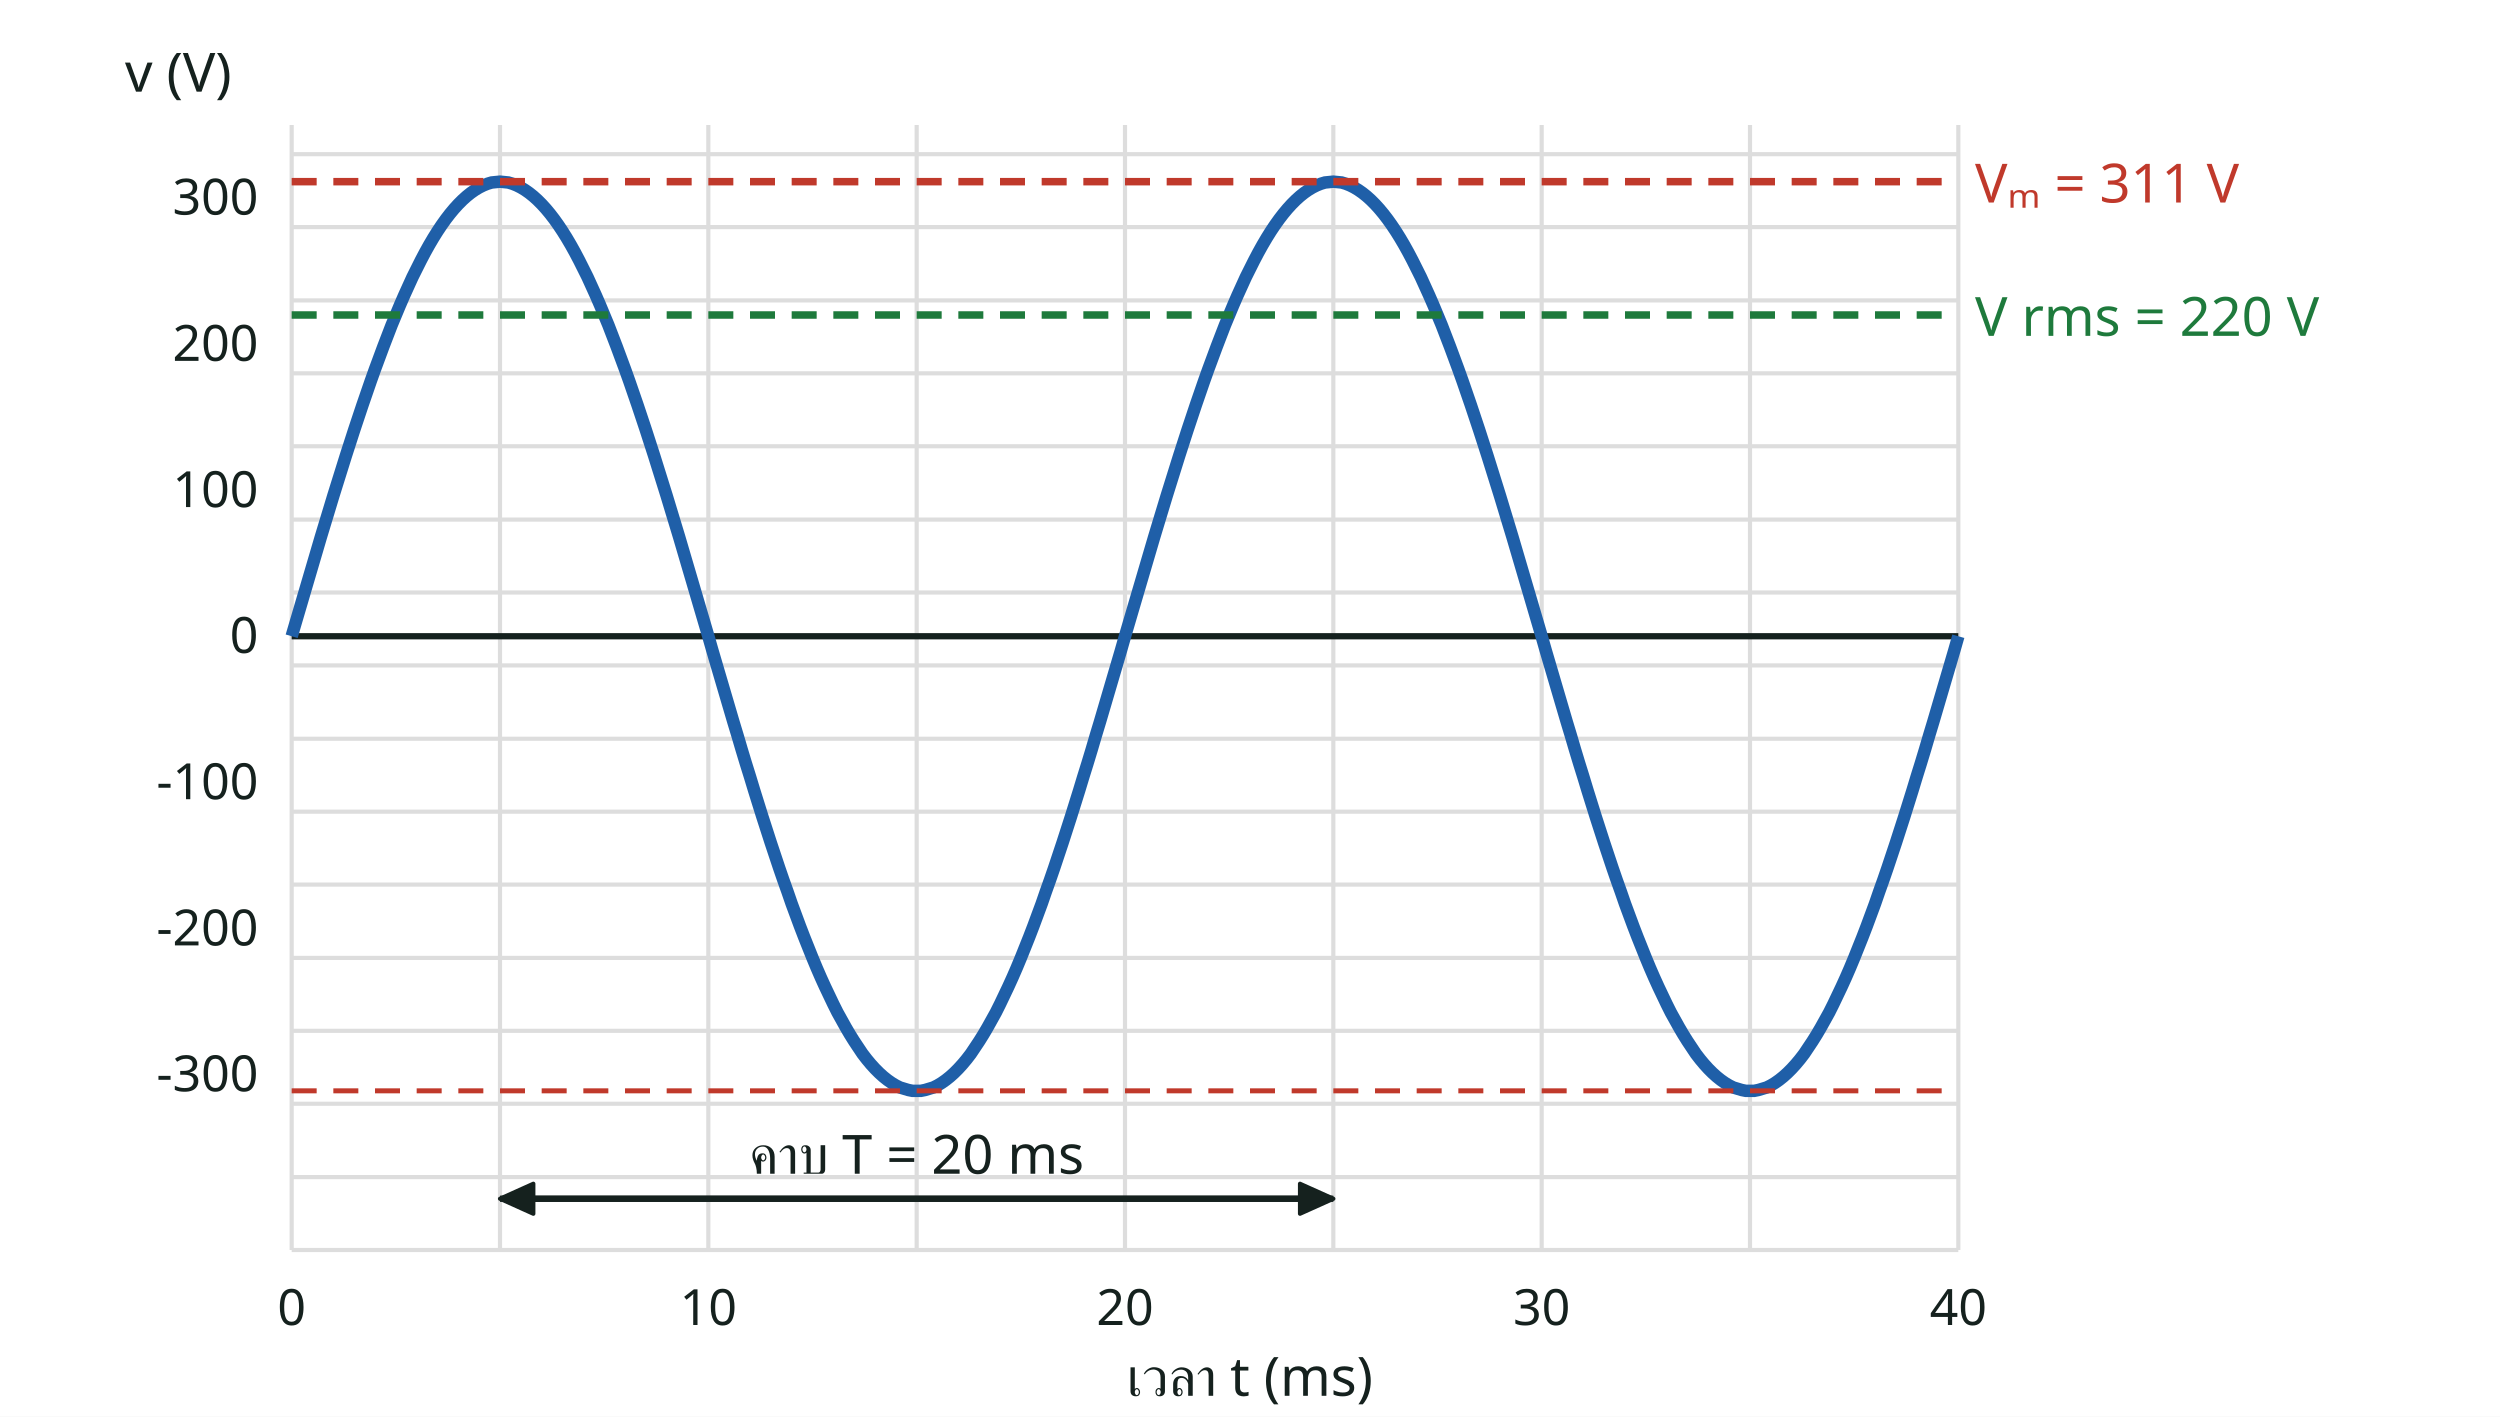
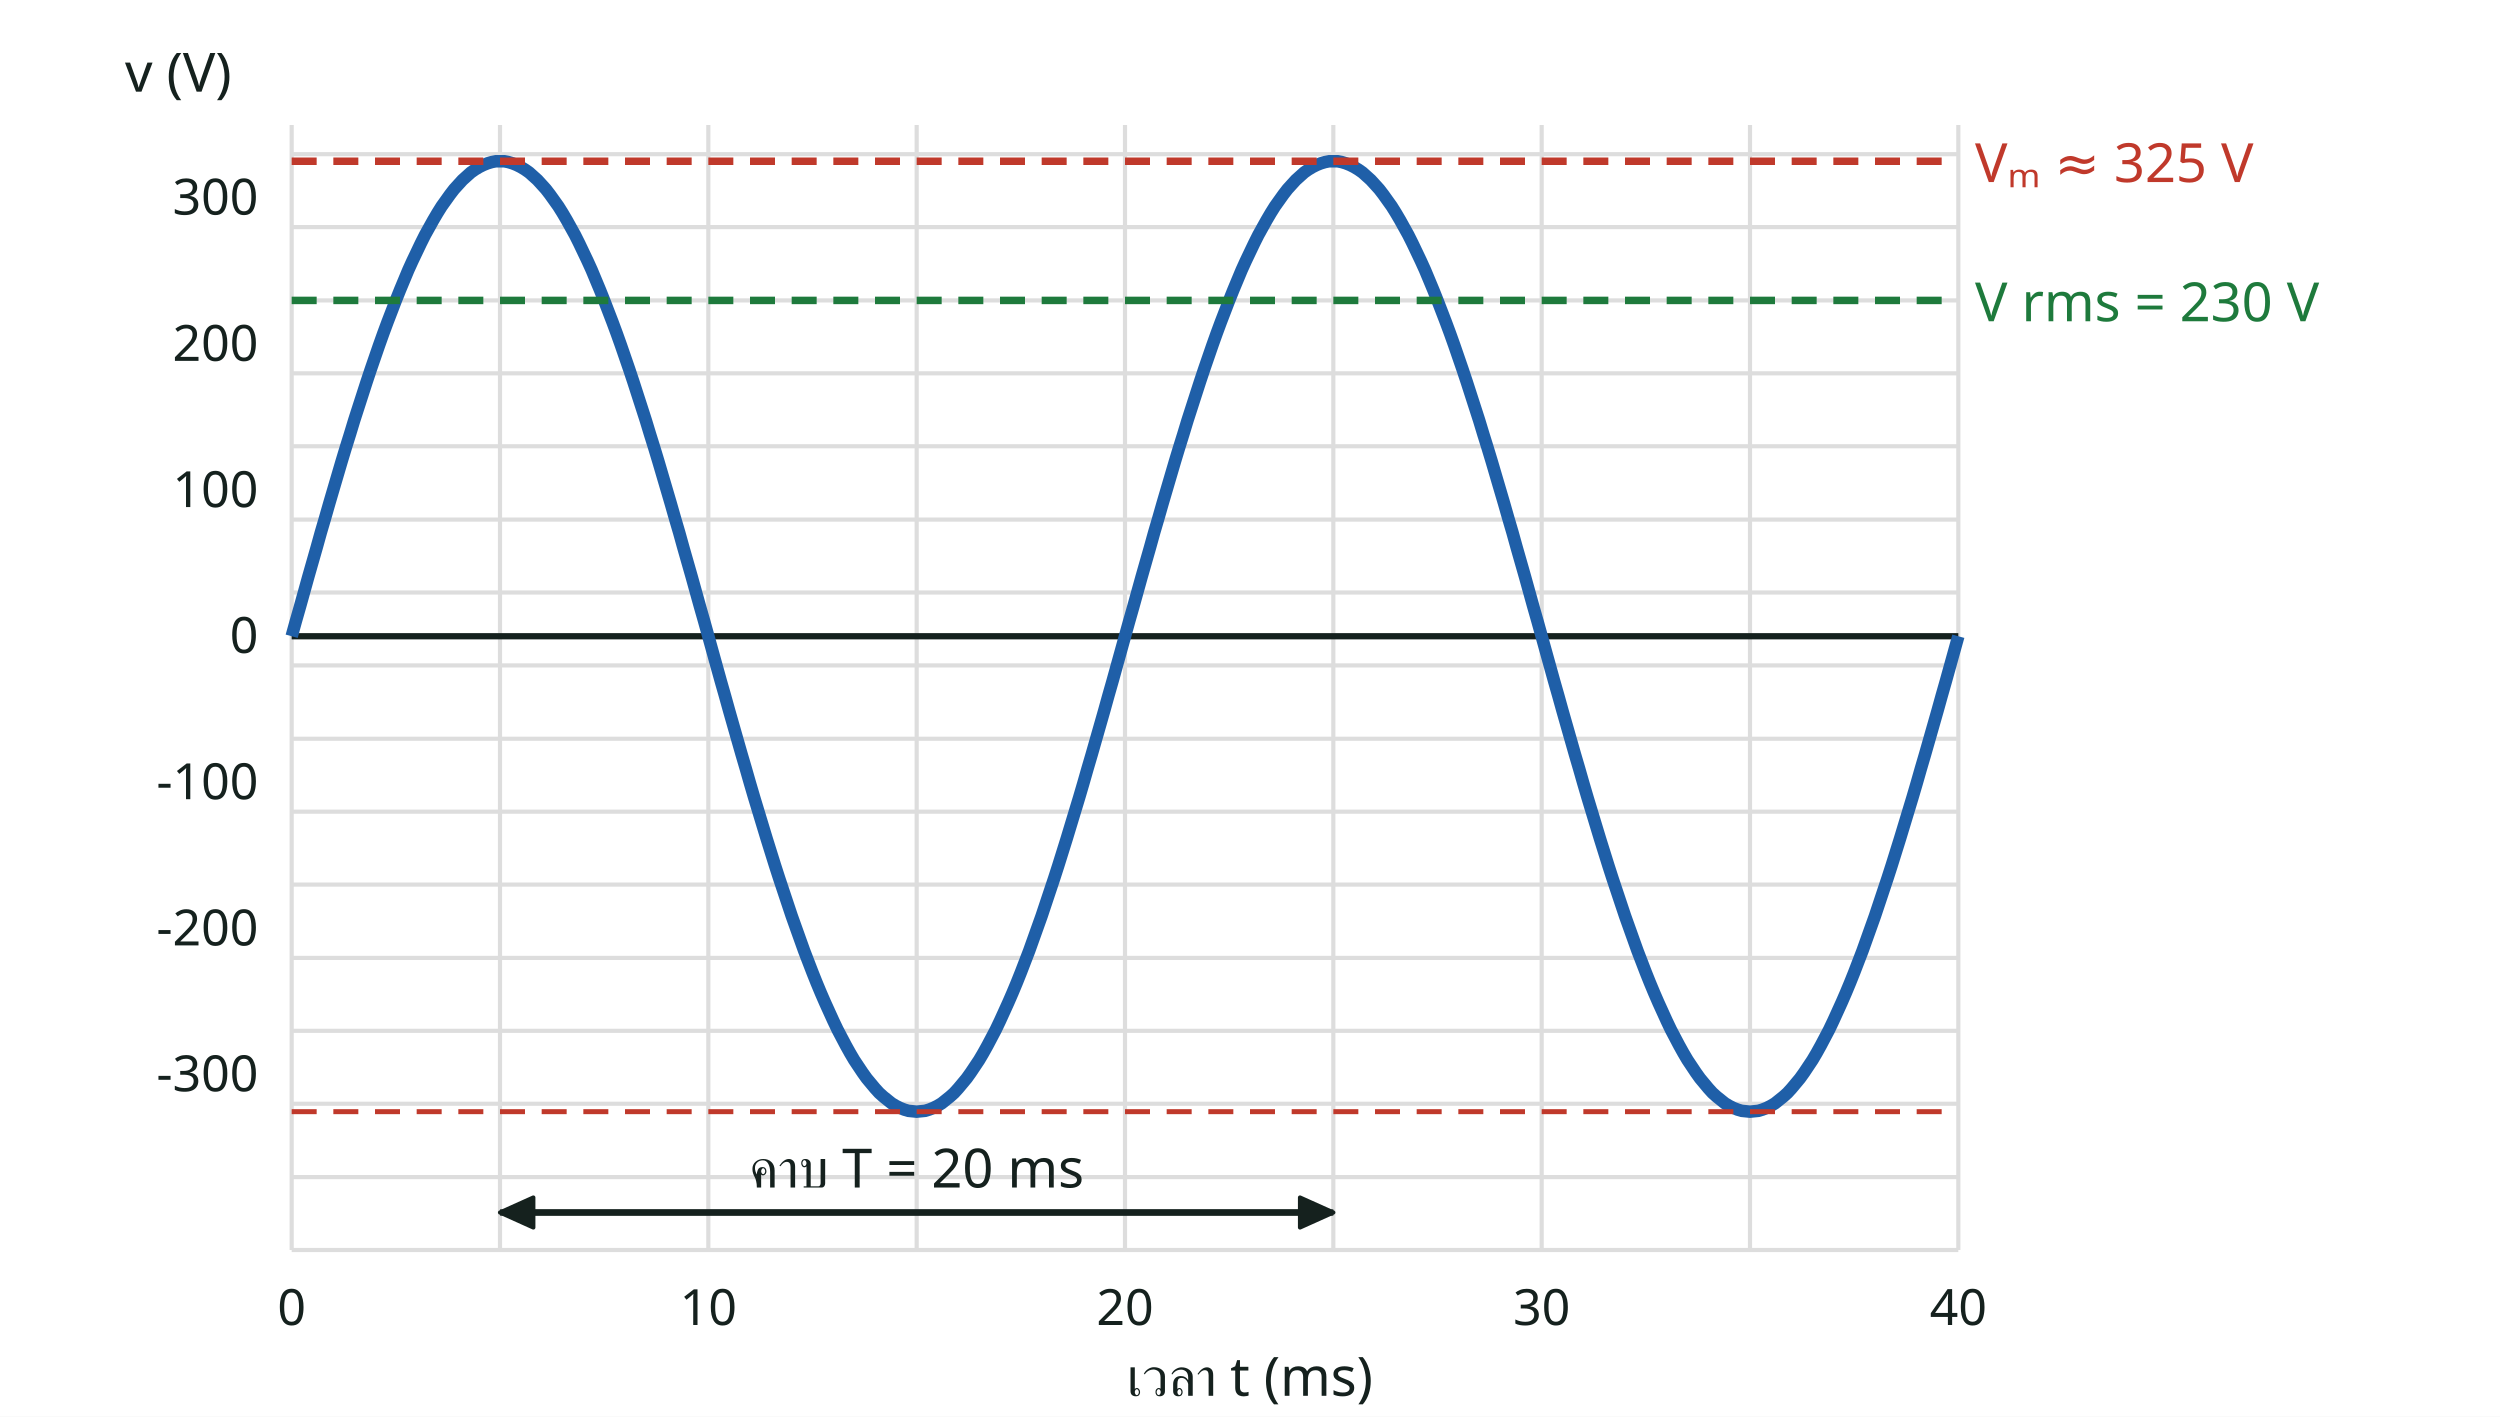
<svg xmlns="http://www.w3.org/2000/svg" viewBox="0 0 600 340" width="600" height="340" font-family="sans-serif" font-size="14">
  <rect x="0" y="0" width="600" height="340" fill="#ffffff" />
  <line x1="70.0" y1="300.0" x2="70.0" y2="30.0" stroke="#dddddd" stroke-width="1" />
  <line x1="120.0" y1="300.0" x2="120.0" y2="30.0" stroke="#dddddd" stroke-width="1" />
  <line x1="170.0" y1="300.0" x2="170.0" y2="30.0" stroke="#dddddd" stroke-width="1" />
  <line x1="220.0" y1="300.0" x2="220.0" y2="30.0" stroke="#dddddd" stroke-width="1" />
  <line x1="270.0" y1="300.0" x2="270.0" y2="30.0" stroke="#dddddd" stroke-width="1" />
  <line x1="320.0" y1="300.0" x2="320.0" y2="30.0" stroke="#dddddd" stroke-width="1" />
  <line x1="370.0" y1="300.0" x2="370.0" y2="30.0" stroke="#dddddd" stroke-width="1" />
  <line x1="420.0" y1="300.0" x2="420.0" y2="30.0" stroke="#dddddd" stroke-width="1" />
  <line x1="470.0" y1="300.0" x2="470.0" y2="30.0" stroke="#dddddd" stroke-width="1" />
  <line x1="70.0" y1="300.0" x2="470.0" y2="300.0" stroke="#dddddd" stroke-width="1" />
  <line x1="70.0" y1="282.5" x2="470.0" y2="282.5" stroke="#dddddd" stroke-width="1" />
  <line x1="70.0" y1="264.9" x2="470.0" y2="264.9" stroke="#dddddd" stroke-width="1" />
  <line x1="70.0" y1="247.4" x2="470.0" y2="247.4" stroke="#dddddd" stroke-width="1" />
  <line x1="70.0" y1="229.9" x2="470.0" y2="229.9" stroke="#dddddd" stroke-width="1" />
  <line x1="70.0" y1="212.3" x2="470.0" y2="212.3" stroke="#dddddd" stroke-width="1" />
  <line x1="70.0" y1="194.8" x2="470.0" y2="194.8" stroke="#dddddd" stroke-width="1" />
  <line x1="70.0" y1="177.3" x2="470.0" y2="177.3" stroke="#dddddd" stroke-width="1" />
  <line x1="70.0" y1="159.7" x2="470.0" y2="159.7" stroke="#dddddd" stroke-width="1" />
  <line x1="70.0" y1="142.2" x2="470.0" y2="142.2" stroke="#dddddd" stroke-width="1" />
  <line x1="70.0" y1="124.7" x2="470.0" y2="124.7" stroke="#dddddd" stroke-width="1" />
  <line x1="70.0" y1="107.1" x2="470.0" y2="107.1" stroke="#dddddd" stroke-width="1" />
  <line x1="70.0" y1="89.6" x2="470.0" y2="89.6" stroke="#dddddd" stroke-width="1" />
  <line x1="70.0" y1="72.1" x2="470.0" y2="72.1" stroke="#dddddd" stroke-width="1" />
  <line x1="70.0" y1="54.5" x2="470.0" y2="54.5" stroke="#dddddd" stroke-width="1" />
  <line x1="70.0" y1="37.0" x2="470.0" y2="37.0" stroke="#dddddd" stroke-width="1" />
  <line x1="70.0" y1="152.7" x2="470.0" y2="152.7" stroke="#15211e" stroke-width="1.5" />
-   <path d="M 70.0 152.7 L 71.0 149.3 L 72.0 145.9 L 73.0 142.5 L 74.0 139.1 L 75.0 135.7 L 76.0 132.3 L 77.0 128.9 L 78.0 125.6 L 79.0 122.3 L 80.0 119.0 L 81.0 115.8 L 82.0 112.6 L 83.0 109.4 L 84.0 106.3 L 85.0 103.2 L 86.0 100.2 L 87.0 97.2 L 88.0 94.3 L 89.0 91.4 L 90.0 88.6 L 91.0 85.9 L 92.0 83.2 L 93.0 80.6 L 94.0 78.0 L 95.0 75.6 L 96.0 73.2 L 97.0 70.9 L 98.0 68.7 L 99.0 66.5 L 100.0 64.5 L 101.0 62.5 L 102.0 60.6 L 103.0 58.8 L 104.0 57.1 L 105.0 55.5 L 106.0 54.0 L 107.0 52.6 L 108.0 51.3 L 109.0 50.1 L 110.0 49.0 L 111.0 48.0 L 112.0 47.1 L 113.0 46.3 L 114.0 45.6 L 115.0 45.0 L 116.0 44.5 L 117.0 44.1 L 118.0 43.8 L 119.0 43.7 L 120.0 43.6 L 121.0 43.7 L 122.0 43.8 L 123.0 44.1 L 124.0 44.5 L 125.0 45.0 L 126.0 45.6 L 127.0 46.3 L 128.0 47.1 L 129.0 48.0 L 130.0 49.0 L 131.0 50.1 L 132.0 51.3 L 133.0 52.6 L 134.0 54.0 L 135.0 55.5 L 136.0 57.1 L 137.0 58.8 L 138.0 60.6 L 139.0 62.5 L 140.0 64.5 L 141.0 66.5 L 142.0 68.7 L 143.0 70.9 L 144.0 73.2 L 145.0 75.6 L 146.0 78.0 L 147.0 80.6 L 148.0 83.2 L 149.0 85.9 L 150.0 88.6 L 151.0 91.4 L 152.0 94.3 L 153.0 97.2 L 154.0 100.2 L 155.0 103.2 L 156.0 106.3 L 157.0 109.4 L 158.0 112.6 L 159.0 115.8 L 160.0 119.0 L 161.0 122.3 L 162.0 125.6 L 163.0 128.9 L 164.0 132.3 L 165.0 135.7 L 166.0 139.1 L 167.0 142.5 L 168.0 145.9 L 169.0 149.3 L 170.0 152.7 L 171.0 156.2 L 172.0 159.6 L 173.0 163.0 L 174.0 166.4 L 175.0 169.8 L 176.0 173.2 L 177.0 176.5 L 178.0 179.9 L 179.0 183.2 L 180.0 186.4 L 181.0 189.7 L 182.0 192.9 L 183.0 196.1 L 184.0 199.2 L 185.0 202.3 L 186.0 205.3 L 187.0 208.3 L 188.0 211.2 L 189.0 214.0 L 190.0 216.9 L 191.0 219.6 L 192.0 222.3 L 193.0 224.9 L 194.0 227.4 L 195.0 229.9 L 196.0 232.3 L 197.0 234.6 L 198.0 236.8 L 199.0 238.9 L 200.0 241.0 L 201.0 243.0 L 202.0 244.8 L 203.0 246.6 L 204.0 248.3 L 205.0 249.9 L 206.0 251.4 L 207.0 252.9 L 208.0 254.2 L 209.0 255.4 L 210.0 256.5 L 211.0 257.5 L 212.0 258.4 L 213.0 259.2 L 214.0 259.9 L 215.0 260.5 L 216.0 261.0 L 217.0 261.3 L 218.0 261.6 L 219.0 261.8 L 220.0 261.8 L 221.0 261.8 L 222.0 261.6 L 223.0 261.3 L 224.0 261.0 L 225.0 260.5 L 226.0 259.9 L 227.0 259.2 L 228.0 258.4 L 229.0 257.5 L 230.0 256.5 L 231.0 255.4 L 232.0 254.2 L 233.0 252.9 L 234.0 251.4 L 235.0 249.9 L 236.0 248.3 L 237.0 246.6 L 238.0 244.8 L 239.0 243.0 L 240.0 241.0 L 241.0 238.9 L 242.0 236.8 L 243.0 234.6 L 244.0 232.3 L 245.0 229.9 L 246.0 227.4 L 247.0 224.9 L 248.0 222.3 L 249.0 219.6 L 250.0 216.9 L 251.0 214.0 L 252.0 211.2 L 253.0 208.3 L 254.0 205.3 L 255.0 202.3 L 256.0 199.2 L 257.0 196.1 L 258.0 192.9 L 259.0 189.7 L 260.0 186.4 L 261.0 183.2 L 262.0 179.9 L 263.0 176.5 L 264.0 173.2 L 265.0 169.8 L 266.0 166.4 L 267.0 163.0 L 268.0 159.6 L 269.0 156.2 L 270.0 152.7 L 271.0 149.3 L 272.0 145.9 L 273.0 142.5 L 274.0 139.1 L 275.0 135.7 L 276.0 132.3 L 277.0 128.9 L 278.0 125.6 L 279.0 122.3 L 280.0 119.0 L 281.0 115.8 L 282.0 112.6 L 283.0 109.4 L 284.0 106.3 L 285.0 103.2 L 286.0 100.2 L 287.0 97.2 L 288.0 94.3 L 289.0 91.4 L 290.0 88.6 L 291.0 85.9 L 292.0 83.2 L 293.0 80.6 L 294.0 78.0 L 295.0 75.6 L 296.0 73.2 L 297.0 70.9 L 298.0 68.7 L 299.0 66.5 L 300.0 64.5 L 301.0 62.5 L 302.0 60.6 L 303.0 58.8 L 304.0 57.1 L 305.0 55.5 L 306.0 54.0 L 307.0 52.6 L 308.0 51.3 L 309.0 50.1 L 310.0 49.0 L 311.0 48.0 L 312.0 47.1 L 313.0 46.3 L 314.0 45.6 L 315.0 45.0 L 316.0 44.5 L 317.0 44.1 L 318.0 43.8 L 319.0 43.7 L 320.0 43.6 L 321.0 43.7 L 322.0 43.8 L 323.0 44.1 L 324.0 44.5 L 325.0 45.0 L 326.0 45.6 L 327.0 46.3 L 328.0 47.1 L 329.0 48.0 L 330.0 49.0 L 331.0 50.1 L 332.0 51.3 L 333.0 52.6 L 334.0 54.0 L 335.0 55.5 L 336.0 57.1 L 337.0 58.8 L 338.0 60.6 L 339.0 62.5 L 340.0 64.5 L 341.0 66.5 L 342.0 68.7 L 343.0 70.9 L 344.0 73.2 L 345.0 75.6 L 346.0 78.0 L 347.0 80.6 L 348.0 83.2 L 349.0 85.9 L 350.0 88.6 L 351.0 91.4 L 352.0 94.3 L 353.0 97.2 L 354.0 100.2 L 355.0 103.2 L 356.0 106.3 L 357.0 109.4 L 358.0 112.6 L 359.0 115.8 L 360.0 119.0 L 361.0 122.3 L 362.0 125.6 L 363.0 128.9 L 364.0 132.3 L 365.0 135.7 L 366.0 139.1 L 367.0 142.5 L 368.0 145.9 L 369.0 149.3 L 370.0 152.7 L 371.0 156.2 L 372.0 159.6 L 373.0 163.0 L 374.0 166.4 L 375.0 169.8 L 376.0 173.2 L 377.0 176.5 L 378.0 179.9 L 379.0 183.2 L 380.0 186.4 L 381.0 189.7 L 382.0 192.9 L 383.0 196.1 L 384.0 199.2 L 385.0 202.3 L 386.0 205.3 L 387.0 208.3 L 388.0 211.2 L 389.0 214.0 L 390.0 216.9 L 391.0 219.6 L 392.0 222.3 L 393.0 224.9 L 394.0 227.4 L 395.0 229.9 L 396.0 232.3 L 397.0 234.6 L 398.0 236.8 L 399.0 238.9 L 400.0 241.0 L 401.0 243.0 L 402.0 244.8 L 403.0 246.6 L 404.0 248.3 L 405.0 249.9 L 406.0 251.4 L 407.0 252.9 L 408.0 254.2 L 409.0 255.4 L 410.0 256.5 L 411.0 257.5 L 412.0 258.4 L 413.0 259.2 L 414.0 259.9 L 415.0 260.5 L 416.0 261.0 L 417.0 261.3 L 418.0 261.6 L 419.0 261.8 L 420.0 261.8 L 421.0 261.8 L 422.0 261.6 L 423.0 261.3 L 424.0 261.0 L 425.0 260.5 L 426.0 259.9 L 427.0 259.2 L 428.0 258.4 L 429.0 257.5 L 430.0 256.5 L 431.0 255.4 L 432.0 254.2 L 433.0 252.9 L 434.0 251.4 L 435.0 249.9 L 436.0 248.3 L 437.0 246.6 L 438.0 244.8 L 439.0 243.0 L 440.0 241.0 L 441.0 238.9 L 442.0 236.8 L 443.0 234.6 L 444.0 232.3 L 445.0 229.9 L 446.0 227.4 L 447.0 224.9 L 448.0 222.3 L 449.0 219.6 L 450.0 216.9 L 451.0 214.0 L 452.0 211.2 L 453.0 208.3 L 454.0 205.3 L 455.0 202.3 L 456.0 199.2 L 457.0 196.1 L 458.0 192.9 L 459.0 189.7 L 460.0 186.4 L 461.0 183.2 L 462.0 179.9 L 463.0 176.5 L 464.0 173.2 L 465.0 169.8 L 466.0 166.4 L 467.0 163.0 L 468.0 159.6 L 469.0 156.2 L 470.0 152.7" fill="none" stroke="#1f5fa8" stroke-width="3" />
-   <line x1="70.0" y1="43.6" x2="470.0" y2="43.6" stroke="#c0392b" stroke-width="1.8" stroke-dasharray="6,4" />
-   <text x="474.0" y="48.6" text-anchor="start" fill="#c0392b" font-size="13">Vₘ = 311 V</text>
-   <line x1="70.0" y1="75.6" x2="470.0" y2="75.6" stroke="#1e7a3c" stroke-width="1.8" stroke-dasharray="6,4" />
-   <text x="474.0" y="80.6" text-anchor="start" fill="#1e7a3c" font-size="13">V rms = 220 V</text>
-   <line x1="70.0" y1="261.8" x2="470.0" y2="261.8" stroke="#c0392b" stroke-width="1.2" stroke-dasharray="6,4" />
-   <line x1="120.0" y1="287.7" x2="313.2" y2="287.7" stroke="#15211e" stroke-width="1.5" />
-   <polygon points="320.0,287.7 312.0,284.1 312.0,291.3" fill="#15211e" stroke="#15211e" stroke-width="1" stroke-linejoin="round" />
-   <line x1="320.0" y1="287.7" x2="126.8" y2="287.7" stroke="#15211e" stroke-width="1.5" />
-   <polygon points="120.0,287.7 128.0,291.3 128.0,284.1" fill="#15211e" stroke="#15211e" stroke-width="1" stroke-linejoin="round" />
-   <text x="220.0" y="281.7" text-anchor="middle" fill="#15211e" font-size="13">คาบ T = 20 ms</text>
+   <path d="M 70.0 152.7 L 71.0 149.1 L 72.0 145.6 L 73.0 142.0 L 74.0 138.4 L 75.0 134.9 L 76.0 131.4 L 77.0 127.8 L 78.0 124.4 L 79.0 120.9 L 80.0 117.5 L 81.0 114.1 L 82.0 110.7 L 83.0 107.4 L 84.0 104.2 L 85.0 100.9 L 86.0 97.8 L 87.0 94.7 L 88.0 91.6 L 89.0 88.6 L 90.0 85.7 L 91.0 82.8 L 92.0 80.0 L 93.0 77.3 L 94.0 74.7 L 95.0 72.1 L 96.0 69.6 L 97.0 67.2 L 98.0 64.8 L 99.0 62.6 L 100.0 60.5 L 101.0 58.4 L 102.0 56.4 L 103.0 54.6 L 104.0 52.8 L 105.0 51.1 L 106.0 49.5 L 107.0 48.1 L 108.0 46.7 L 109.0 45.4 L 110.0 44.3 L 111.0 43.2 L 112.0 42.3 L 113.0 41.4 L 114.0 40.7 L 115.0 40.1 L 116.0 39.6 L 117.0 39.2 L 118.0 38.9 L 119.0 38.7 L 120.0 38.7 L 121.0 38.7 L 122.0 38.9 L 123.0 39.2 L 124.0 39.6 L 125.0 40.1 L 126.0 40.7 L 127.0 41.4 L 128.0 42.3 L 129.0 43.2 L 130.0 44.3 L 131.0 45.4 L 132.0 46.7 L 133.0 48.1 L 134.0 49.5 L 135.0 51.1 L 136.0 52.8 L 137.0 54.6 L 138.0 56.4 L 139.0 58.4 L 140.0 60.5 L 141.0 62.6 L 142.0 64.8 L 143.0 67.2 L 144.0 69.6 L 145.0 72.1 L 146.0 74.7 L 147.0 77.3 L 148.0 80.0 L 149.0 82.8 L 150.0 85.7 L 151.0 88.6 L 152.0 91.6 L 153.0 94.7 L 154.0 97.8 L 155.0 100.9 L 156.0 104.2 L 157.0 107.4 L 158.0 110.7 L 159.0 114.1 L 160.0 117.5 L 161.0 120.9 L 162.0 124.4 L 163.0 127.8 L 164.0 131.4 L 165.0 134.9 L 166.0 138.4 L 167.0 142.0 L 168.0 145.6 L 169.0 149.1 L 170.0 152.7 L 171.0 156.3 L 172.0 159.9 L 173.0 163.5 L 174.0 167.0 L 175.0 170.6 L 176.0 174.1 L 177.0 177.6 L 178.0 181.1 L 179.0 184.5 L 180.0 188.0 L 181.0 191.4 L 182.0 194.7 L 183.0 198.0 L 184.0 201.3 L 185.0 204.5 L 186.0 207.7 L 187.0 210.8 L 188.0 213.8 L 189.0 216.8 L 190.0 219.8 L 191.0 222.6 L 192.0 225.4 L 193.0 228.2 L 194.0 230.8 L 195.0 233.4 L 196.0 235.9 L 197.0 238.3 L 198.0 240.6 L 199.0 242.8 L 200.0 245.0 L 201.0 247.1 L 202.0 249.0 L 203.0 250.9 L 204.0 252.7 L 205.0 254.4 L 206.0 255.9 L 207.0 257.4 L 208.0 258.8 L 209.0 260.0 L 210.0 261.2 L 211.0 262.3 L 212.0 263.2 L 213.0 264.0 L 214.0 264.8 L 215.0 265.4 L 216.0 265.9 L 217.0 266.3 L 218.0 266.6 L 219.0 266.7 L 220.0 266.8 L 221.0 266.7 L 222.0 266.6 L 223.0 266.3 L 224.0 265.9 L 225.0 265.4 L 226.0 264.8 L 227.0 264.0 L 228.0 263.2 L 229.0 262.3 L 230.0 261.2 L 231.0 260.0 L 232.0 258.8 L 233.0 257.4 L 234.0 255.9 L 235.0 254.4 L 236.0 252.7 L 237.0 250.9 L 238.0 249.0 L 239.0 247.1 L 240.0 245.0 L 241.0 242.8 L 242.0 240.6 L 243.0 238.3 L 244.0 235.9 L 245.0 233.4 L 246.0 230.8 L 247.0 228.2 L 248.0 225.4 L 249.0 222.6 L 250.0 219.8 L 251.0 216.8 L 252.0 213.8 L 253.0 210.8 L 254.0 207.7 L 255.0 204.5 L 256.0 201.3 L 257.0 198.0 L 258.0 194.7 L 259.0 191.4 L 260.0 188.0 L 261.0 184.5 L 262.0 181.1 L 263.0 177.6 L 264.0 174.1 L 265.0 170.6 L 266.0 167.0 L 267.0 163.5 L 268.0 159.9 L 269.0 156.3 L 270.0 152.7 L 271.0 149.1 L 272.0 145.6 L 273.0 142.0 L 274.0 138.4 L 275.0 134.9 L 276.0 131.4 L 277.0 127.8 L 278.0 124.4 L 279.0 120.9 L 280.0 117.5 L 281.0 114.1 L 282.0 110.7 L 283.0 107.4 L 284.0 104.2 L 285.0 100.9 L 286.0 97.8 L 287.0 94.7 L 288.0 91.6 L 289.0 88.6 L 290.0 85.7 L 291.0 82.8 L 292.0 80.0 L 293.0 77.3 L 294.0 74.7 L 295.0 72.1 L 296.0 69.6 L 297.0 67.2 L 298.0 64.8 L 299.0 62.6 L 300.0 60.5 L 301.0 58.4 L 302.0 56.4 L 303.0 54.6 L 304.0 52.8 L 305.0 51.1 L 306.0 49.5 L 307.0 48.1 L 308.0 46.7 L 309.0 45.4 L 310.0 44.3 L 311.0 43.2 L 312.0 42.3 L 313.0 41.4 L 314.0 40.7 L 315.0 40.1 L 316.0 39.6 L 317.0 39.2 L 318.0 38.9 L 319.0 38.7 L 320.0 38.7 L 321.0 38.7 L 322.0 38.9 L 323.0 39.2 L 324.0 39.6 L 325.0 40.1 L 326.0 40.7 L 327.0 41.4 L 328.0 42.3 L 329.0 43.2 L 330.0 44.3 L 331.0 45.4 L 332.0 46.7 L 333.0 48.1 L 334.0 49.5 L 335.0 51.1 L 336.0 52.8 L 337.0 54.6 L 338.0 56.4 L 339.0 58.4 L 340.0 60.5 L 341.0 62.6 L 342.0 64.8 L 343.0 67.2 L 344.0 69.6 L 345.0 72.1 L 346.0 74.7 L 347.0 77.3 L 348.0 80.0 L 349.0 82.8 L 350.0 85.7 L 351.0 88.6 L 352.0 91.6 L 353.0 94.7 L 354.0 97.8 L 355.0 100.9 L 356.0 104.2 L 357.0 107.4 L 358.0 110.7 L 359.0 114.1 L 360.0 117.5 L 361.0 120.9 L 362.0 124.4 L 363.0 127.8 L 364.0 131.4 L 365.0 134.9 L 366.0 138.4 L 367.0 142.0 L 368.0 145.6 L 369.0 149.1 L 370.0 152.7 L 371.0 156.3 L 372.0 159.9 L 373.0 163.5 L 374.0 167.0 L 375.0 170.6 L 376.0 174.1 L 377.0 177.6 L 378.0 181.1 L 379.0 184.5 L 380.0 188.0 L 381.0 191.4 L 382.0 194.7 L 383.0 198.0 L 384.0 201.3 L 385.0 204.5 L 386.0 207.7 L 387.0 210.8 L 388.0 213.8 L 389.0 216.8 L 390.0 219.8 L 391.0 222.6 L 392.0 225.4 L 393.0 228.2 L 394.0 230.8 L 395.0 233.4 L 396.0 235.9 L 397.0 238.3 L 398.0 240.6 L 399.0 242.8 L 400.0 245.0 L 401.0 247.1 L 402.0 249.0 L 403.0 250.9 L 404.0 252.7 L 405.0 254.4 L 406.0 255.9 L 407.0 257.4 L 408.0 258.8 L 409.0 260.0 L 410.0 261.2 L 411.0 262.3 L 412.0 263.2 L 413.0 264.0 L 414.0 264.8 L 415.0 265.4 L 416.0 265.9 L 417.0 266.3 L 418.0 266.6 L 419.0 266.7 L 420.0 266.8 L 421.0 266.7 L 422.0 266.6 L 423.0 266.3 L 424.0 265.9 L 425.0 265.4 L 426.0 264.8 L 427.0 264.0 L 428.0 263.2 L 429.0 262.3 L 430.0 261.2 L 431.0 260.0 L 432.0 258.8 L 433.0 257.4 L 434.0 255.9 L 435.0 254.4 L 436.0 252.7 L 437.0 250.9 L 438.0 249.0 L 439.0 247.1 L 440.0 245.0 L 441.0 242.8 L 442.0 240.6 L 443.0 238.3 L 444.0 235.9 L 445.0 233.4 L 446.0 230.8 L 447.0 228.2 L 448.0 225.4 L 449.0 222.6 L 450.0 219.8 L 451.0 216.8 L 452.0 213.8 L 453.0 210.8 L 454.0 207.7 L 455.0 204.5 L 456.0 201.3 L 457.0 198.0 L 458.0 194.7 L 459.0 191.4 L 460.0 188.0 L 461.0 184.5 L 462.0 181.1 L 463.0 177.6 L 464.0 174.1 L 465.0 170.6 L 466.0 167.0 L 467.0 163.5 L 468.0 159.9 L 469.0 156.3 L 470.0 152.7" fill="none" stroke="#1f5fa8" stroke-width="3" />
+   <line x1="70.0" y1="38.7" x2="470.0" y2="38.7" stroke="#c0392b" stroke-width="1.8" stroke-dasharray="6,4" />
+   <text x="474.0" y="43.7" text-anchor="start" fill="#c0392b" font-size="13">Vₘ ≈ 325 V</text>
+   <line x1="70.0" y1="72.1" x2="470.0" y2="72.1" stroke="#1e7a3c" stroke-width="1.8" stroke-dasharray="6,4" />
+   <text x="474.0" y="77.1" text-anchor="start" fill="#1e7a3c" font-size="13">V rms = 230 V</text>
+   <line x1="70.0" y1="266.8" x2="470.0" y2="266.8" stroke="#c0392b" stroke-width="1.2" stroke-dasharray="6,4" />
+   <line x1="120.0" y1="291.0" x2="313.2" y2="291.0" stroke="#15211e" stroke-width="1.5" />
+   <polygon points="320.0,291.0 312.0,287.4 312.0,294.6" fill="#15211e" stroke="#15211e" stroke-width="1" stroke-linejoin="round" />
+   <line x1="320.0" y1="291.0" x2="126.8" y2="291.0" stroke="#15211e" stroke-width="1.5" />
+   <polygon points="120.0,291.0 128.0,294.6 128.0,287.4" fill="#15211e" stroke="#15211e" stroke-width="1" stroke-linejoin="round" />
+   <text x="220.0" y="285.0" text-anchor="middle" fill="#15211e" font-size="13">คาบ T = 20 ms</text>
  <text x="70.0" y="318.0" text-anchor="middle" fill="#15211e" font-size="12">0</text>
  <text x="170.0" y="318.0" text-anchor="middle" fill="#15211e" font-size="12">10</text>
  <text x="270.0" y="318.0" text-anchor="middle" fill="#15211e" font-size="12">20</text>
  <text x="370.0" y="318.0" text-anchor="middle" fill="#15211e" font-size="12">30</text>
  <text x="470.0" y="318.0" text-anchor="middle" fill="#15211e" font-size="12">40</text>
  <text x="62.0" y="261.9" text-anchor="end" fill="#15211e" font-size="12">-300</text>
  <text x="62.0" y="226.9" text-anchor="end" fill="#15211e" font-size="12">-200</text>
  <text x="62.0" y="191.8" text-anchor="end" fill="#15211e" font-size="12">-100</text>
  <text x="62.0" y="156.7" text-anchor="end" fill="#15211e" font-size="12">0</text>
  <text x="62.0" y="121.7" text-anchor="end" fill="#15211e" font-size="12">100</text>
  <text x="62.0" y="86.6" text-anchor="end" fill="#15211e" font-size="12">200</text>
  <text x="62.0" y="51.5" text-anchor="end" fill="#15211e" font-size="12">300</text>
  <text x="300.0" y="335.0" text-anchor="middle" fill="#15211e" font-size="13">เวลา t (ms)</text>
  <text x="30.0" y="22.0" text-anchor="start" fill="#15211e" font-size="13">v (V)</text>
</svg>
